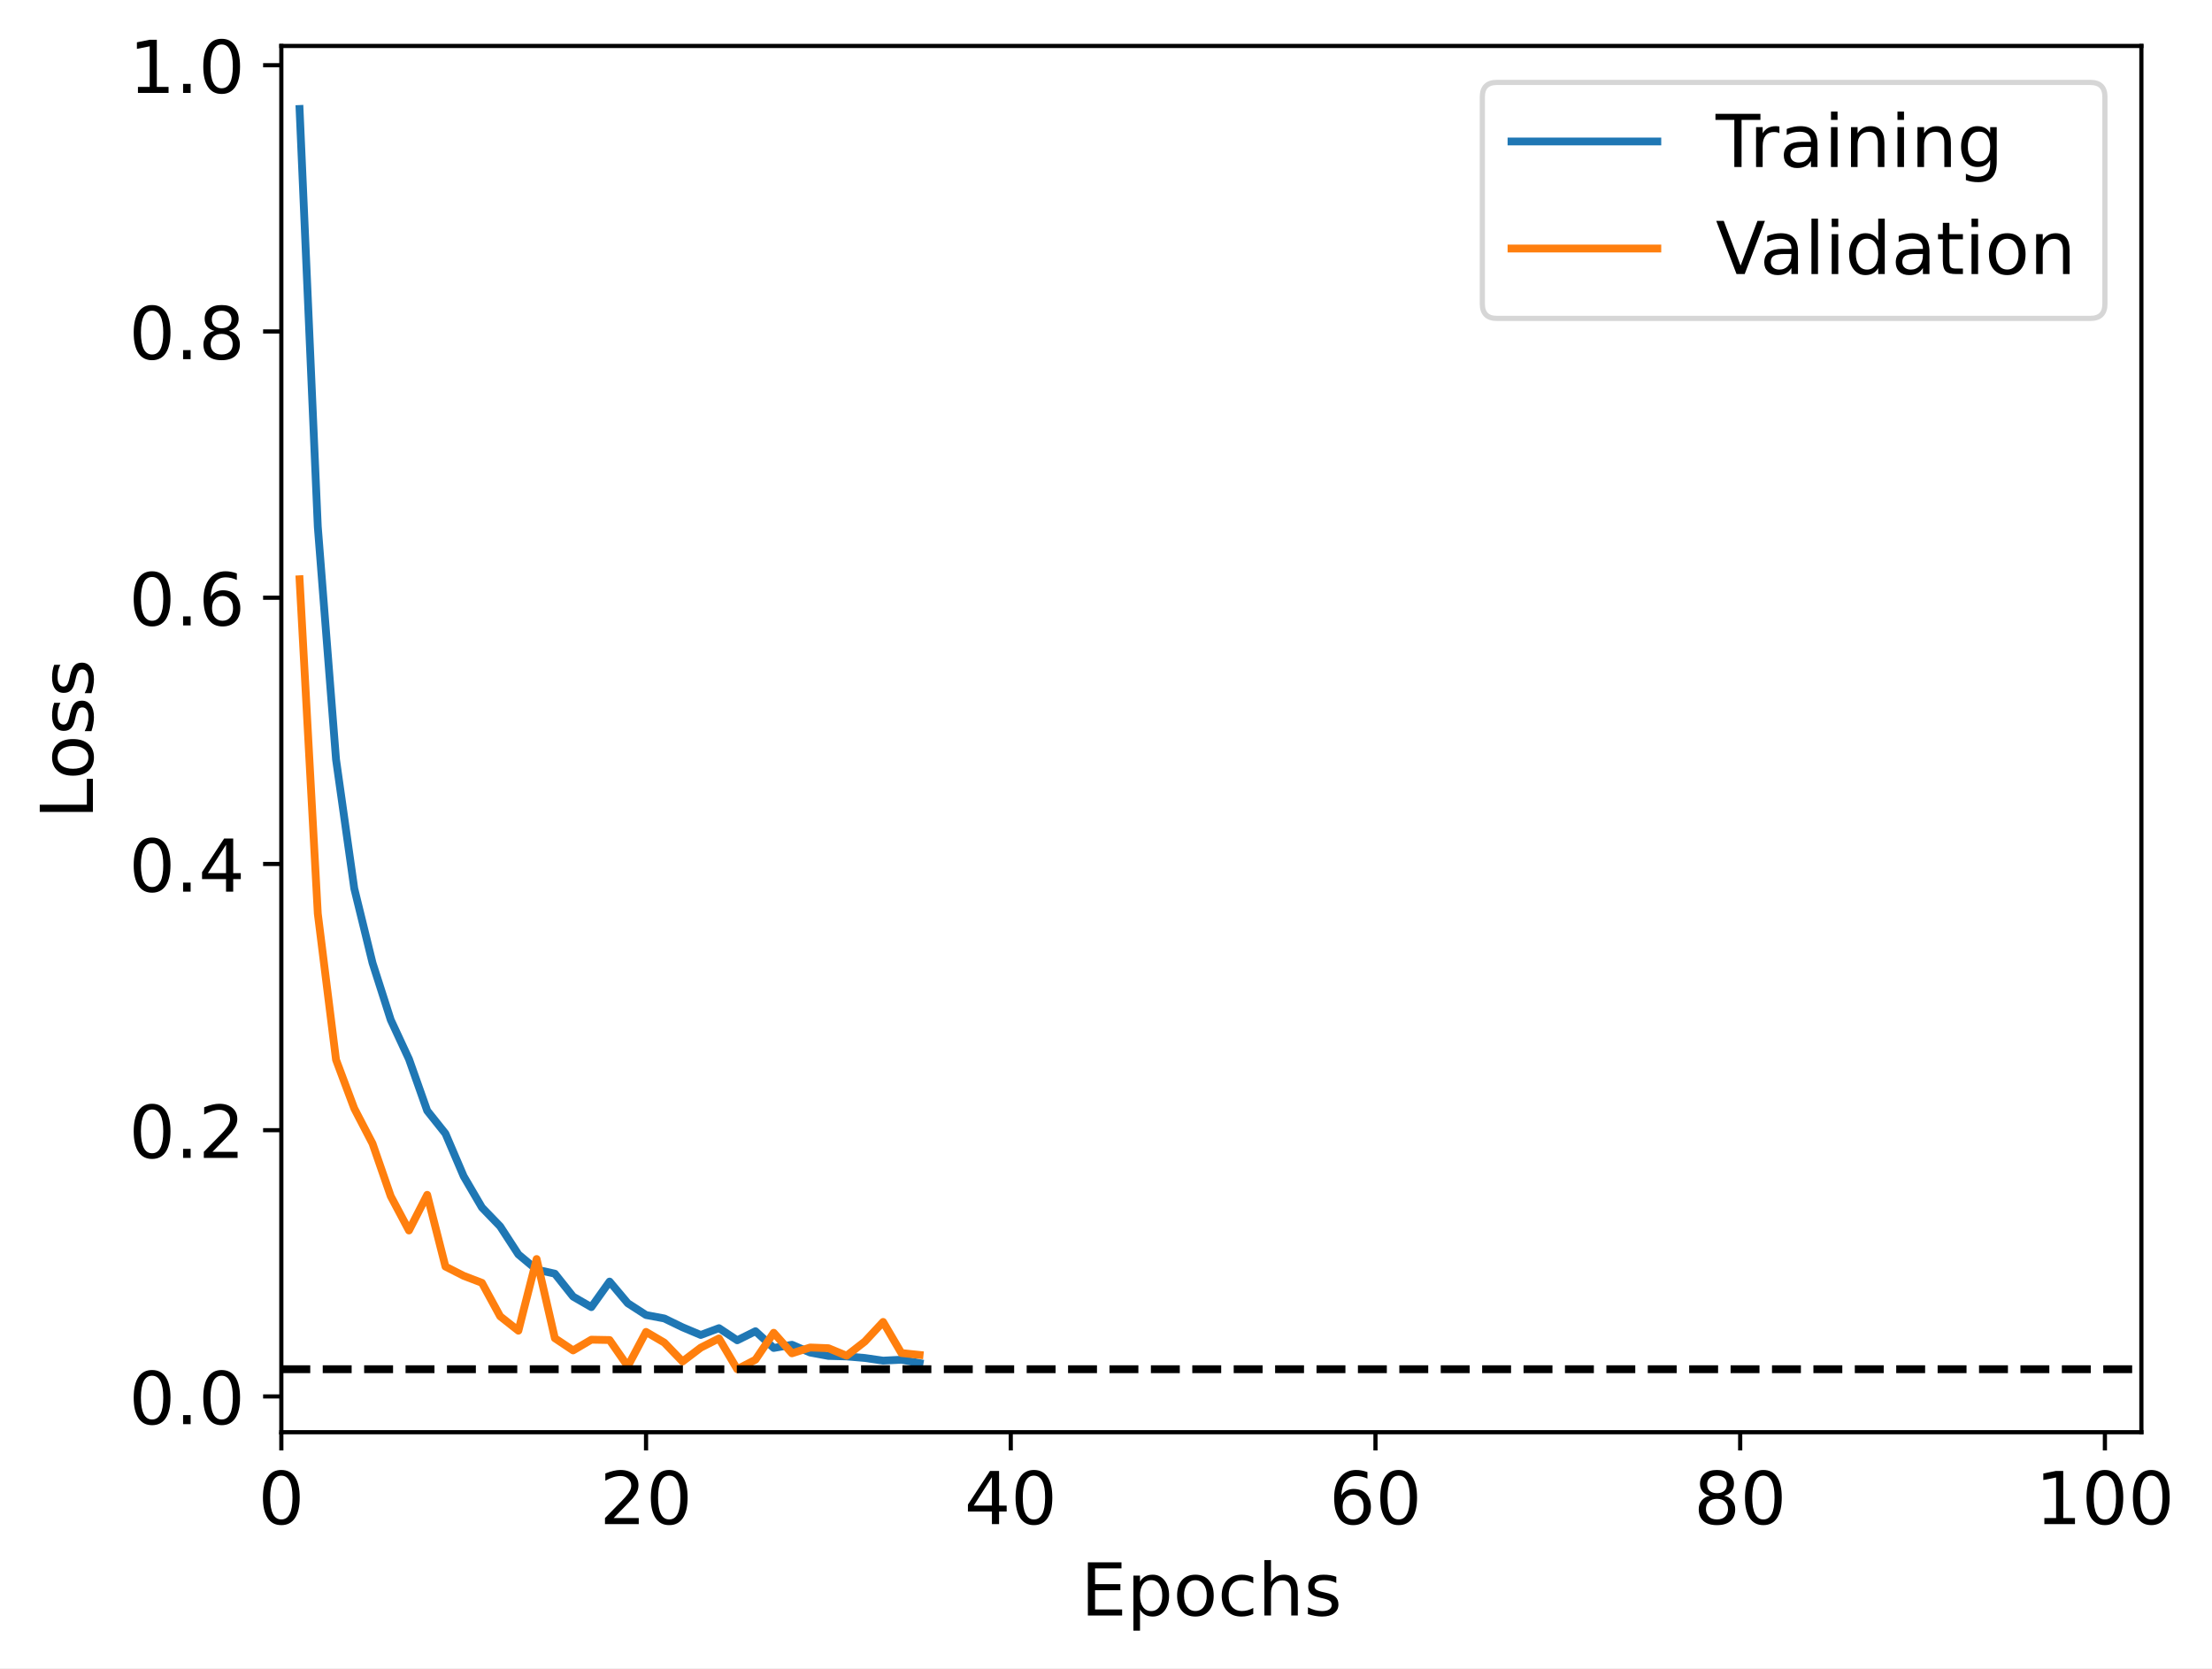
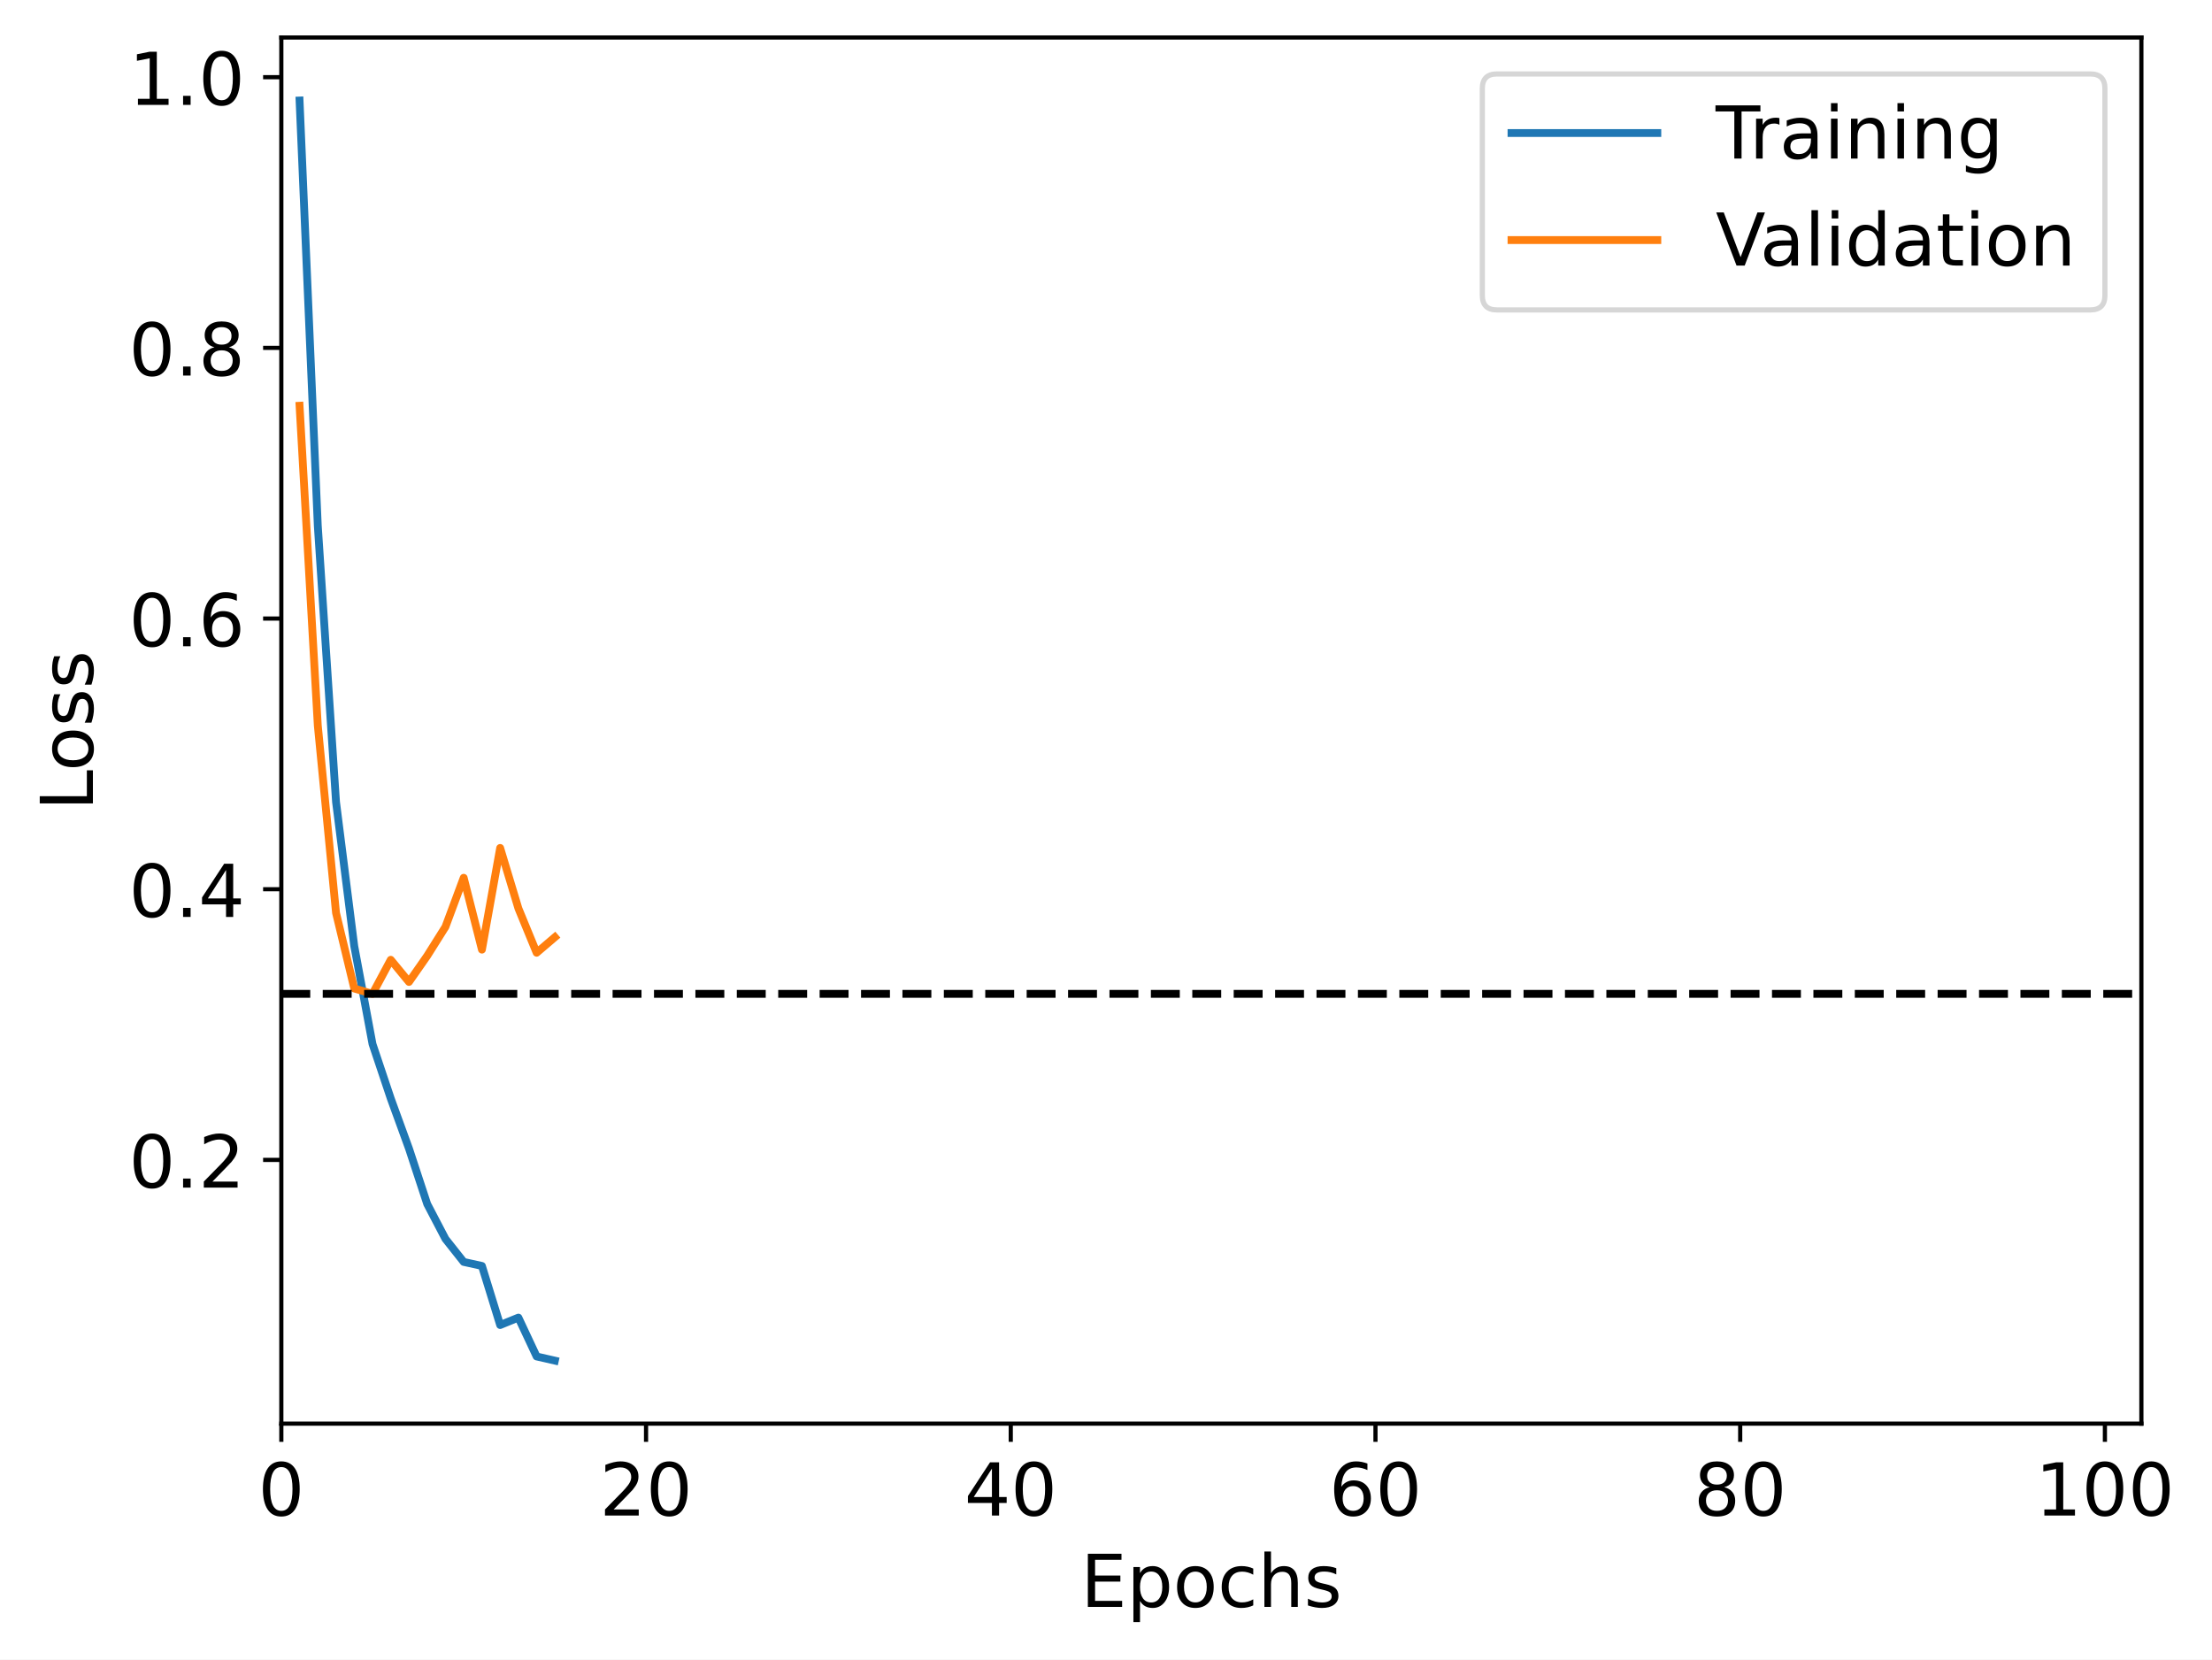
- <svg xmlns="http://www.w3.org/2000/svg" xmlns:xlink="http://www.w3.org/1999/xlink" width="424.693pt" height="320.233pt" viewBox="0 0 424.693 320.233" version="1.1">
+ <svg xmlns="http://www.w3.org/2000/svg" xmlns:xlink="http://www.w3.org/1999/xlink" width="424.693pt" height="318.611pt" viewBox="0 0 424.693 318.611" version="1.1">
  <defs>
    <style type="text/css">*{stroke-linejoin: round; stroke-linecap: butt}</style>
  </defs>
  <g id="figure_1">
    <g id="patch_1">
-       <path d="M 0 320.233  L 424.693 320.233  L 424.693 0  L 0 0  z " style="fill: #ffffff" />
+       <path d="M 0 318.611  L 424.693 318.611  L 424.693 0  L 0 0  z " style="fill: #ffffff" />
    </g>
    <g id="axes_1">
      <g id="patch_2">
-         <path d="M 54.014 274.934  L 411.134 274.934  L 411.134 8.822  L 54.014 8.822  z " style="fill: #ffffff" />
+         <path d="M 54.014 273.312  L 411.134 273.312  L 411.134 7.2  L 54.014 7.2  z " style="fill: #ffffff" />
      </g>
      <g id="matplotlib.axis_1">
        <g id="xtick_1">
          <g id="line2d_1">
            <defs>
-               <path id="m03feb5e856" d="M 0 0  L 0 3.5  " style="stroke: #000000; stroke-width: 0.8" />
-             </defs>
-             <g>
-               <use xlink:href="#m03feb5e856" x="54.014" y="274.934" style="stroke: #000000; stroke-width: 0.8" />
+               <path id="m2dd069dab0" d="M 0 0  L 0 3.5  " style="stroke: #000000; stroke-width: 0.8" />
+             </defs>
+             <g>
+               <use xlink:href="#m2dd069dab0" x="54.014" y="273.312" style="stroke: #000000; stroke-width: 0.8" />
            </g>
          </g>
          <g id="text_1">
-             <g transform="translate(49.56 292.5716) scale(0.14 -0.14)">
+             <g transform="translate(49.56 290.9498) scale(0.14 -0.14)">
              <defs>
                <path id="DejaVuSans-30" d="M 2034 4250  Q 1547 4250 1301 3770  Q 1056 3291 1056 2328  Q 1056 1369 1301 889  Q 1547 409 2034 409  Q 2525 409 2770 889  Q 3016 1369 3016 2328  Q 3016 3291 2770 3770  Q 2525 4250 2034 4250  z M 2034 4750  Q 2819 4750 3233 4129  Q 3647 3509 3647 2328  Q 3647 1150 3233 529  Q 2819 -91 2034 -91  Q 1250 -91 836 529  Q 422 1150 422 2328  Q 422 3509 836 4129  Q 1250 4750 2034 4750  z " transform="scale(0.015625)" />
              </defs>
              <use xlink:href="#DejaVuSans-30" />
            </g>
          </g>
        </g>
        <g id="xtick_2">
          <g id="line2d_2">
            <g>
-               <use xlink:href="#m03feb5e856" x="124.037" y="274.934" style="stroke: #000000; stroke-width: 0.8" />
+               <use xlink:href="#m2dd069dab0" x="124.037" y="273.312" style="stroke: #000000; stroke-width: 0.8" />
            </g>
          </g>
          <g id="text_2">
-             <g transform="translate(115.1298 292.5716) scale(0.14 -0.14)">
+             <g transform="translate(115.1298 290.9498) scale(0.14 -0.14)">
              <defs>
                <path id="DejaVuSans-32" d="M 1228 531  L 3431 531  L 3431 0  L 469 0  L 469 531  Q 828 903 1448 1529  Q 2069 2156 2228 2338  Q 2531 2678 2651 2914  Q 2772 3150 2772 3378  Q 2772 3750 2511 3984  Q 2250 4219 1831 4219  Q 1534 4219 1204 4116  Q 875 4013 500 3803  L 500 4441  Q 881 4594 1212 4672  Q 1544 4750 1819 4750  Q 2544 4750 2975 4387  Q 3406 4025 3406 3419  Q 3406 3131 3298 2873  Q 3191 2616 2906 2266  Q 2828 2175 2409 1742  Q 1991 1309 1228 531  z " transform="scale(0.015625)" />
              </defs>
              <use xlink:href="#DejaVuSans-32" />
              <use xlink:href="#DejaVuSans-30" x="63.623" />
            </g>
          </g>
        </g>
        <g id="xtick_3">
          <g id="line2d_3">
            <g>
-               <use xlink:href="#m03feb5e856" x="194.061" y="274.934" style="stroke: #000000; stroke-width: 0.8" />
+               <use xlink:href="#m2dd069dab0" x="194.061" y="273.312" style="stroke: #000000; stroke-width: 0.8" />
            </g>
          </g>
          <g id="text_3">
-             <g transform="translate(185.1533 292.5716) scale(0.14 -0.14)">
+             <g transform="translate(185.1533 290.9498) scale(0.14 -0.14)">
              <defs>
                <path id="DejaVuSans-34" d="M 2419 4116  L 825 1625  L 2419 1625  L 2419 4116  z M 2253 4666  L 3047 4666  L 3047 1625  L 3713 1625  L 3713 1100  L 3047 1100  L 3047 0  L 2419 0  L 2419 1100  L 313 1100  L 313 1709  L 2253 4666  z " transform="scale(0.015625)" />
              </defs>
              <use xlink:href="#DejaVuSans-34" />
              <use xlink:href="#DejaVuSans-30" x="63.623" />
            </g>
          </g>
        </g>
        <g id="xtick_4">
          <g id="line2d_4">
            <g>
-               <use xlink:href="#m03feb5e856" x="264.084" y="274.934" style="stroke: #000000; stroke-width: 0.8" />
+               <use xlink:href="#m2dd069dab0" x="264.084" y="273.312" style="stroke: #000000; stroke-width: 0.8" />
            </g>
          </g>
          <g id="text_4">
-             <g transform="translate(255.1768 292.5716) scale(0.14 -0.14)">
+             <g transform="translate(255.1768 290.9498) scale(0.14 -0.14)">
              <defs>
                <path id="DejaVuSans-36" d="M 2113 2584  Q 1688 2584 1439 2293  Q 1191 2003 1191 1497  Q 1191 994 1439 701  Q 1688 409 2113 409  Q 2538 409 2786 701  Q 3034 994 3034 1497  Q 3034 2003 2786 2293  Q 2538 2584 2113 2584  z M 3366 4563  L 3366 3988  Q 3128 4100 2886 4159  Q 2644 4219 2406 4219  Q 1781 4219 1451 3797  Q 1122 3375 1075 2522  Q 1259 2794 1537 2939  Q 1816 3084 2150 3084  Q 2853 3084 3261 2657  Q 3669 2231 3669 1497  Q 3669 778 3244 343  Q 2819 -91 2113 -91  Q 1303 -91 875 529  Q 447 1150 447 2328  Q 447 3434 972 4092  Q 1497 4750 2381 4750  Q 2619 4750 2861 4703  Q 3103 4656 3366 4563  z " transform="scale(0.015625)" />
              </defs>
              <use xlink:href="#DejaVuSans-36" />
              <use xlink:href="#DejaVuSans-30" x="63.623" />
            </g>
          </g>
        </g>
        <g id="xtick_5">
          <g id="line2d_5">
            <g>
-               <use xlink:href="#m03feb5e856" x="334.108" y="274.934" style="stroke: #000000; stroke-width: 0.8" />
+               <use xlink:href="#m2dd069dab0" x="334.108" y="273.312" style="stroke: #000000; stroke-width: 0.8" />
            </g>
          </g>
          <g id="text_5">
-             <g transform="translate(325.2004 292.5716) scale(0.14 -0.14)">
+             <g transform="translate(325.2004 290.9498) scale(0.14 -0.14)">
              <defs>
                <path id="DejaVuSans-38" d="M 2034 2216  Q 1584 2216 1326 1975  Q 1069 1734 1069 1313  Q 1069 891 1326 650  Q 1584 409 2034 409  Q 2484 409 2743 651  Q 3003 894 3003 1313  Q 3003 1734 2745 1975  Q 2488 2216 2034 2216  z M 1403 2484  Q 997 2584 770 2862  Q 544 3141 544 3541  Q 544 4100 942 4425  Q 1341 4750 2034 4750  Q 2731 4750 3128 4425  Q 3525 4100 3525 3541  Q 3525 3141 3298 2862  Q 3072 2584 2669 2484  Q 3125 2378 3379 2068  Q 3634 1759 3634 1313  Q 3634 634 3220 271  Q 2806 -91 2034 -91  Q 1263 -91 848 271  Q 434 634 434 1313  Q 434 1759 690 2068  Q 947 2378 1403 2484  z M 1172 3481  Q 1172 3119 1398 2916  Q 1625 2713 2034 2713  Q 2441 2713 2670 2916  Q 2900 3119 2900 3481  Q 2900 3844 2670 4047  Q 2441 4250 2034 4250  Q 1625 4250 1398 4047  Q 1172 3844 1172 3481  z " transform="scale(0.015625)" />
              </defs>
              <use xlink:href="#DejaVuSans-38" />
              <use xlink:href="#DejaVuSans-30" x="63.623" />
            </g>
          </g>
        </g>
        <g id="xtick_6">
          <g id="line2d_6">
            <g>
-               <use xlink:href="#m03feb5e856" x="404.131" y="274.934" style="stroke: #000000; stroke-width: 0.8" />
+               <use xlink:href="#m2dd069dab0" x="404.131" y="273.312" style="stroke: #000000; stroke-width: 0.8" />
            </g>
          </g>
          <g id="text_6">
-             <g transform="translate(390.7701 292.5716) scale(0.14 -0.14)">
+             <g transform="translate(390.7701 290.9498) scale(0.14 -0.14)">
              <defs>
                <path id="DejaVuSans-31" d="M 794 531  L 1825 531  L 1825 4091  L 703 3866  L 703 4441  L 1819 4666  L 2450 4666  L 2450 531  L 3481 531  L 3481 0  L 794 0  L 794 531  z " transform="scale(0.015625)" />
              </defs>
              <use xlink:href="#DejaVuSans-31" />
              <use xlink:href="#DejaVuSans-30" x="63.623" />
              <use xlink:href="#DejaVuSans-30" x="127.246" />
            </g>
          </g>
        </g>
        <g id="text_7">
-           <g transform="translate(207.4919 310.121) scale(0.14 -0.14)">
+           <g transform="translate(207.4919 308.4992) scale(0.14 -0.14)">
            <defs>
              <path id="DejaVuSans-45" d="M 628 4666  L 3578 4666  L 3578 4134  L 1259 4134  L 1259 2753  L 3481 2753  L 3481 2222  L 1259 2222  L 1259 531  L 3634 531  L 3634 0  L 628 0  L 628 4666  z " transform="scale(0.015625)" />
              <path id="DejaVuSans-70" d="M 1159 525  L 1159 -1331  L 581 -1331  L 581 3500  L 1159 3500  L 1159 2969  Q 1341 3281 1617 3432  Q 1894 3584 2278 3584  Q 2916 3584 3314 3078  Q 3713 2572 3713 1747  Q 3713 922 3314 415  Q 2916 -91 2278 -91  Q 1894 -91 1617 61  Q 1341 213 1159 525  z M 3116 1747  Q 3116 2381 2855 2742  Q 2594 3103 2138 3103  Q 1681 3103 1420 2742  Q 1159 2381 1159 1747  Q 1159 1113 1420 752  Q 1681 391 2138 391  Q 2594 391 2855 752  Q 3116 1113 3116 1747  z " transform="scale(0.015625)" />
              <path id="DejaVuSans-6f" d="M 1959 3097  Q 1497 3097 1228 2736  Q 959 2375 959 1747  Q 959 1119 1226 758  Q 1494 397 1959 397  Q 2419 397 2687 759  Q 2956 1122 2956 1747  Q 2956 2369 2687 2733  Q 2419 3097 1959 3097  z M 1959 3584  Q 2709 3584 3137 3096  Q 3566 2609 3566 1747  Q 3566 888 3137 398  Q 2709 -91 1959 -91  Q 1206 -91 779 398  Q 353 888 353 1747  Q 353 2609 779 3096  Q 1206 3584 1959 3584  z " transform="scale(0.015625)" />
              <path id="DejaVuSans-63" d="M 3122 3366  L 3122 2828  Q 2878 2963 2633 3030  Q 2388 3097 2138 3097  Q 1578 3097 1268 2742  Q 959 2388 959 1747  Q 959 1106 1268 751  Q 1578 397 2138 397  Q 2388 397 2633 464  Q 2878 531 3122 666  L 3122 134  Q 2881 22 2623 -34  Q 2366 -91 2075 -91  Q 1284 -91 818 406  Q 353 903 353 1747  Q 353 2603 823 3093  Q 1294 3584 2113 3584  Q 2378 3584 2631 3529  Q 2884 3475 3122 3366  z " transform="scale(0.015625)" />
              <path id="DejaVuSans-68" d="M 3513 2113  L 3513 0  L 2938 0  L 2938 2094  Q 2938 2591 2744 2837  Q 2550 3084 2163 3084  Q 1697 3084 1428 2787  Q 1159 2491 1159 1978  L 1159 0  L 581 0  L 581 4863  L 1159 4863  L 1159 2956  Q 1366 3272 1645 3428  Q 1925 3584 2291 3584  Q 2894 3584 3203 3211  Q 3513 2838 3513 2113  z " transform="scale(0.015625)" />
              <path id="DejaVuSans-73" d="M 2834 3397  L 2834 2853  Q 2591 2978 2328 3040  Q 2066 3103 1784 3103  Q 1356 3103 1142 2972  Q 928 2841 928 2578  Q 928 2378 1081 2264  Q 1234 2150 1697 2047  L 1894 2003  Q 2506 1872 2764 1633  Q 3022 1394 3022 966  Q 3022 478 2636 193  Q 2250 -91 1575 -91  Q 1294 -91 989 -36  Q 684 19 347 128  L 347 722  Q 666 556 975 473  Q 1284 391 1588 391  Q 1994 391 2212 530  Q 2431 669 2431 922  Q 2431 1156 2273 1281  Q 2116 1406 1581 1522  L 1381 1569  Q 847 1681 609 1914  Q 372 2147 372 2553  Q 372 3047 722 3315  Q 1072 3584 1716 3584  Q 2034 3584 2315 3537  Q 2597 3491 2834 3397  z " transform="scale(0.015625)" />
            </defs>
            <use xlink:href="#DejaVuSans-45" />
            <use xlink:href="#DejaVuSans-70" x="63.184" />
            <use xlink:href="#DejaVuSans-6f" x="126.66" />
            <use xlink:href="#DejaVuSans-63" x="187.842" />
            <use xlink:href="#DejaVuSans-68" x="242.822" />
            <use xlink:href="#DejaVuSans-73" x="306.201" />
          </g>
        </g>
      </g>
      <g id="matplotlib.axis_2">
        <g id="ytick_1">
          <g id="line2d_7">
            <defs>
-               <path id="m8678211034" d="M 0 0  L -3.5 0  " style="stroke: #000000; stroke-width: 0.8" />
-             </defs>
-             <g>
-               <use xlink:href="#m8678211034" x="54.014" y="268.067" style="stroke: #000000; stroke-width: 0.8" />
+               <path id="m604fb64283" d="M 0 0  L -3.5 0  " style="stroke: #000000; stroke-width: 0.8" />
+             </defs>
+             <g>
+               <use xlink:href="#m604fb64283" x="54.014" y="222.68" style="stroke: #000000; stroke-width: 0.8" />
            </g>
          </g>
          <g id="text_8">
-             <g transform="translate(24.74938 273.3857) scale(0.14 -0.14)">
+             <g transform="translate(24.74938 227.9986) scale(0.14 -0.14)">
              <defs>
                <path id="DejaVuSans-2e" d="M 684 794  L 1344 794  L 1344 0  L 684 0  L 684 794  z " transform="scale(0.015625)" />
              </defs>
              <use xlink:href="#DejaVuSans-30" />
              <use xlink:href="#DejaVuSans-2e" x="63.623" />
-               <use xlink:href="#DejaVuSans-30" x="95.41" />
+               <use xlink:href="#DejaVuSans-32" x="95.41" />
            </g>
          </g>
        </g>
        <g id="ytick_2">
          <g id="line2d_8">
            <g>
-               <use xlink:href="#m8678211034" x="54.014" y="216.957" style="stroke: #000000; stroke-width: 0.8" />
+               <use xlink:href="#m604fb64283" x="54.014" y="170.714" style="stroke: #000000; stroke-width: 0.8" />
            </g>
          </g>
          <g id="text_9">
-             <g transform="translate(24.74938 222.2761) scale(0.14 -0.14)">
-               <use xlink:href="#DejaVuSans-30" />
-               <use xlink:href="#DejaVuSans-2e" x="63.623" />
-               <use xlink:href="#DejaVuSans-32" x="95.41" />
+             <g transform="translate(24.74938 176.033) scale(0.14 -0.14)">
+               <use xlink:href="#DejaVuSans-30" />
+               <use xlink:href="#DejaVuSans-2e" x="63.623" />
+               <use xlink:href="#DejaVuSans-34" x="95.41" />
            </g>
          </g>
        </g>
        <g id="ytick_3">
          <g id="line2d_9">
            <g>
-               <use xlink:href="#m8678211034" x="54.014" y="165.848" style="stroke: #000000; stroke-width: 0.8" />
+               <use xlink:href="#m604fb64283" x="54.014" y="118.749" style="stroke: #000000; stroke-width: 0.8" />
            </g>
          </g>
          <g id="text_10">
-             <g transform="translate(24.74938 171.1666) scale(0.14 -0.14)">
-               <use xlink:href="#DejaVuSans-30" />
-               <use xlink:href="#DejaVuSans-2e" x="63.623" />
-               <use xlink:href="#DejaVuSans-34" x="95.41" />
+             <g transform="translate(24.74938 124.0674) scale(0.14 -0.14)">
+               <use xlink:href="#DejaVuSans-30" />
+               <use xlink:href="#DejaVuSans-2e" x="63.623" />
+               <use xlink:href="#DejaVuSans-36" x="95.41" />
            </g>
          </g>
        </g>
        <g id="ytick_4">
          <g id="line2d_10">
            <g>
-               <use xlink:href="#m8678211034" x="54.014" y="114.738" style="stroke: #000000; stroke-width: 0.8" />
+               <use xlink:href="#m604fb64283" x="54.014" y="66.783" style="stroke: #000000; stroke-width: 0.8" />
            </g>
          </g>
          <g id="text_11">
-             <g transform="translate(24.74938 120.057) scale(0.14 -0.14)">
-               <use xlink:href="#DejaVuSans-30" />
-               <use xlink:href="#DejaVuSans-2e" x="63.623" />
-               <use xlink:href="#DejaVuSans-36" x="95.41" />
+             <g transform="translate(24.74938 72.10183) scale(0.14 -0.14)">
+               <use xlink:href="#DejaVuSans-30" />
+               <use xlink:href="#DejaVuSans-2e" x="63.623" />
+               <use xlink:href="#DejaVuSans-38" x="95.41" />
            </g>
          </g>
        </g>
        <g id="ytick_5">
          <g id="line2d_11">
            <g>
-               <use xlink:href="#m8678211034" x="54.014" y="63.628" style="stroke: #000000; stroke-width: 0.8" />
+               <use xlink:href="#m604fb64283" x="54.014" y="14.817" style="stroke: #000000; stroke-width: 0.8" />
            </g>
          </g>
          <g id="text_12">
-             <g transform="translate(24.74938 68.9474) scale(0.14 -0.14)">
-               <use xlink:href="#DejaVuSans-30" />
-               <use xlink:href="#DejaVuSans-2e" x="63.623" />
-               <use xlink:href="#DejaVuSans-38" x="95.41" />
-             </g>
-           </g>
-         </g>
-         <g id="ytick_6">
-           <g id="line2d_12">
-             <g>
-               <use xlink:href="#m8678211034" x="54.014" y="12.519" style="stroke: #000000; stroke-width: 0.8" />
-             </g>
-           </g>
-           <g id="text_13">
-             <g transform="translate(24.74938 17.83781) scale(0.14 -0.14)">
+             <g transform="translate(24.74938 20.13623) scale(0.14 -0.14)">
              <use xlink:href="#DejaVuSans-31" />
              <use xlink:href="#DejaVuSans-2e" x="63.623" />
              <use xlink:href="#DejaVuSans-30" x="95.41" />
            </g>
          </g>
        </g>
-         <g id="text_14">
-           <g transform="translate(17.83781 157.2319) rotate(-90) scale(0.14 -0.14)">
+         <g id="text_13">
+           <g transform="translate(17.83781 155.6101) rotate(-90) scale(0.14 -0.14)">
            <defs>
              <path id="DejaVuSans-4c" d="M 628 4666  L 1259 4666  L 1259 531  L 3531 531  L 3531 0  L 628 0  L 628 4666  z " transform="scale(0.015625)" />
            </defs>
            <use xlink:href="#DejaVuSans-4c" />
            <use xlink:href="#DejaVuSans-6f" x="53.963" />
            <use xlink:href="#DejaVuSans-73" x="115.145" />
            <use xlink:href="#DejaVuSans-73" x="167.244" />
          </g>
        </g>
      </g>
+       <g id="line2d_12">
+         <path d="M 57.515 19.296  L 61.016 100.959  L 64.517 153.962  L 68.018 181.644  L 71.52 200.437  L 75.021 210.881  L 78.522 220.501  L 82.023 231.149  L 85.524 237.845  L 89.026 242.266  L 92.527 243.037  L 96.028 254.383  L 99.529 252.954  L 103.03 260.417  L 106.531 261.216  " clip-path="url(#pb629cabc0e)" style="fill: none; stroke: #1f77b4; stroke-width: 1.5; stroke-linecap: square" />
+       </g>
      <g id="line2d_13">
-         <path d="M 57.515 20.918  L 61.016 101.12  L 64.517 145.784  L 68.018 170.559  L 71.52 184.842  L 75.021 195.774  L 78.522 203.315  L 82.023 213.218  L 85.524 217.608  L 89.026 225.807  L 92.527 231.793  L 96.028 235.419  L 99.529 240.804  L 103.03 243.727  L 106.531 244.5  L 110.033 248.899  L 113.534 250.921  L 117.035 246.019  L 120.536 250.18  L 124.037 252.438  L 127.538 253.095  L 131.04 254.791  L 134.541 256.266  L 138.042 254.959  L 141.543 257.288  L 145.044 255.548  L 148.546 258.763  L 152.047 258.146  L 155.548 259.64  L 159.049 260.289  L 162.55 260.386  L 166.051 260.685  L 169.553 261.194  L 173.054 261.018  L 176.555 261.663  " clip-path="url(#pa9b42c6e98)" style="fill: none; stroke: #1f77b4; stroke-width: 1.5; stroke-linecap: square" />
+         <path d="M 57.515 77.895  L 61.016 139.287  L 64.517 175.257  L 68.018 189.777  L 71.52 190.802  L 75.021 184.263  L 78.522 188.515  L 82.023 183.502  L 85.524 177.935  L 89.026 168.516  L 92.527 182.314  L 96.028 162.791  L 99.529 174.395  L 103.03 182.909  L 106.531 179.923  " clip-path="url(#pb629cabc0e)" style="fill: none; stroke: #ff7f0e; stroke-width: 1.5; stroke-linecap: square" />
      </g>
      <g id="line2d_14">
-         <path d="M 57.515 111.196  L 61.016 175.381  L 64.517 203.437  L 68.018 212.785  L 71.52 219.518  L 75.021 229.624  L 78.522 236.211  L 82.023 229.366  L 85.524 243.137  L 89.026 244.916  L 92.527 246.257  L 96.028 252.684  L 99.529 255.446  L 103.03 241.687  L 106.531 256.891  L 110.033 259.231  L 113.534 257.172  L 117.035 257.237  L 120.536 262.276  L 124.037 255.677  L 127.538 257.73  L 131.04 261.364  L 134.541 258.704  L 138.042 256.93  L 141.543 262.838  L 145.044 261.019  L 148.546 255.844  L 152.047 259.791  L 155.548 258.67  L 159.049 258.805  L 162.55 260.248  L 166.051 257.521  L 169.553 253.764  L 173.054 259.733  L 176.555 260.097  " clip-path="url(#pa9b42c6e98)" style="fill: none; stroke: #ff7f0e; stroke-width: 1.5; stroke-linecap: square" />
-       </g>
-       <g id="line2d_15">
-         <path d="M 54.014 262.838  L 411.134 262.838  " clip-path="url(#pa9b42c6e98)" style="fill: none; stroke-dasharray: 5.55,2.4; stroke-dashoffset: 0; stroke: #000000; stroke-width: 1.5" />
+         <path d="M 54.014 190.802  L 411.134 190.802  " clip-path="url(#pb629cabc0e)" style="fill: none; stroke-dasharray: 5.55,2.4; stroke-dashoffset: 0; stroke: #000000; stroke-width: 1.5" />
      </g>
      <g id="patch_3">
-         <path d="M 54.014 274.934  L 54.014 8.822  " style="fill: none; stroke: #000000; stroke-width: 0.8; stroke-linejoin: miter; stroke-linecap: square" />
+         <path d="M 54.014 273.312  L 54.014 7.2  " style="fill: none; stroke: #000000; stroke-width: 0.8; stroke-linejoin: miter; stroke-linecap: square" />
      </g>
      <g id="patch_4">
-         <path d="M 411.134 274.934  L 411.134 8.822  " style="fill: none; stroke: #000000; stroke-width: 0.8; stroke-linejoin: miter; stroke-linecap: square" />
+         <path d="M 411.134 273.312  L 411.134 7.2  " style="fill: none; stroke: #000000; stroke-width: 0.8; stroke-linejoin: miter; stroke-linecap: square" />
      </g>
      <g id="patch_5">
-         <path d="M 54.014 274.934  L 411.134 274.934  " style="fill: none; stroke: #000000; stroke-width: 0.8; stroke-linejoin: miter; stroke-linecap: square" />
+         <path d="M 54.014 273.312  L 411.134 273.312  " style="fill: none; stroke: #000000; stroke-width: 0.8; stroke-linejoin: miter; stroke-linecap: square" />
      </g>
      <g id="patch_6">
-         <path d="M 54.014 8.822  L 411.134 8.822  " style="fill: none; stroke: #000000; stroke-width: 0.8; stroke-linejoin: miter; stroke-linecap: square" />
+         <path d="M 54.014 7.2  L 411.134 7.2  " style="fill: none; stroke: #000000; stroke-width: 0.8; stroke-linejoin: miter; stroke-linecap: square" />
      </g>
      <g id="legend_1">
        <g id="patch_7">
-           <path d="M 287.4 61.121  L 401.334 61.121  Q 404.134 61.121 404.134 58.321  L 404.134 18.622  Q 404.134 15.822 401.334 15.822  L 287.4 15.822  Q 284.6 15.822 284.6 18.622  L 284.6 58.321  Q 284.6 61.121 287.4 61.121  z " style="fill: #ffffff; opacity: 0.8; stroke: #cccccc; stroke-linejoin: miter" />
-         </g>
-         <g id="line2d_16">
-           <path d="M 290.2 27.16  L 304.2 27.16  L 318.2 27.16  " style="fill: none; stroke: #1f77b4; stroke-width: 1.5; stroke-linecap: square" />
-         </g>
-         <g id="text_15">
-           <g transform="translate(329.4 32.05962) scale(0.14 -0.14)">
+           <path d="M 287.4 59.499  L 401.334 59.499  Q 404.134 59.499 404.134 56.699  L 404.134 17  Q 404.134 14.2 401.334 14.2  L 287.4 14.2  Q 284.6 14.2 284.6 17  L 284.6 56.699  Q 284.6 59.499 287.4 59.499  z " style="fill: #ffffff; opacity: 0.8; stroke: #cccccc; stroke-linejoin: miter" />
+         </g>
+         <g id="line2d_15">
+           <path d="M 290.2 25.538  L 304.2 25.538  L 318.2 25.538  " style="fill: none; stroke: #1f77b4; stroke-width: 1.5; stroke-linecap: square" />
+         </g>
+         <g id="text_14">
+           <g transform="translate(329.4 30.43781) scale(0.14 -0.14)">
            <defs>
              <path id="DejaVuSans-54" d="M -19 4666  L 3928 4666  L 3928 4134  L 2272 4134  L 2272 0  L 1638 0  L 1638 4134  L -19 4134  L -19 4666  z " transform="scale(0.015625)" />
              <path id="DejaVuSans-72" d="M 2631 2963  Q 2534 3019 2420 3045  Q 2306 3072 2169 3072  Q 1681 3072 1420 2755  Q 1159 2438 1159 1844  L 1159 0  L 581 0  L 581 3500  L 1159 3500  L 1159 2956  Q 1341 3275 1631 3429  Q 1922 3584 2338 3584  Q 2397 3584 2469 3576  Q 2541 3569 2628 3553  L 2631 2963  z " transform="scale(0.015625)" />
              <path id="DejaVuSans-61" d="M 2194 1759  Q 1497 1759 1228 1600  Q 959 1441 959 1056  Q 959 750 1161 570  Q 1363 391 1709 391  Q 2188 391 2477 730  Q 2766 1069 2766 1631  L 2766 1759  L 2194 1759  z M 3341 1997  L 3341 0  L 2766 0  L 2766 531  Q 2569 213 2275 61  Q 1981 -91 1556 -91  Q 1019 -91 701 211  Q 384 513 384 1019  Q 384 1609 779 1909  Q 1175 2209 1959 2209  L 2766 2209  L 2766 2266  Q 2766 2663 2505 2880  Q 2244 3097 1772 3097  Q 1472 3097 1187 3025  Q 903 2953 641 2809  L 641 3341  Q 956 3463 1253 3523  Q 1550 3584 1831 3584  Q 2591 3584 2966 3190  Q 3341 2797 3341 1997  z " transform="scale(0.015625)" />
              <path id="DejaVuSans-69" d="M 603 3500  L 1178 3500  L 1178 0  L 603 0  L 603 3500  z M 603 4863  L 1178 4863  L 1178 4134  L 603 4134  L 603 4863  z " transform="scale(0.015625)" />
              <path id="DejaVuSans-6e" d="M 3513 2113  L 3513 0  L 2938 0  L 2938 2094  Q 2938 2591 2744 2837  Q 2550 3084 2163 3084  Q 1697 3084 1428 2787  Q 1159 2491 1159 1978  L 1159 0  L 581 0  L 581 3500  L 1159 3500  L 1159 2956  Q 1366 3272 1645 3428  Q 1925 3584 2291 3584  Q 2894 3584 3203 3211  Q 3513 2838 3513 2113  z " transform="scale(0.015625)" />
              <path id="DejaVuSans-67" d="M 2906 1791  Q 2906 2416 2648 2759  Q 2391 3103 1925 3103  Q 1463 3103 1205 2759  Q 947 2416 947 1791  Q 947 1169 1205 825  Q 1463 481 1925 481  Q 2391 481 2648 825  Q 2906 1169 2906 1791  z M 3481 434  Q 3481 -459 3084 -895  Q 2688 -1331 1869 -1331  Q 1566 -1331 1297 -1286  Q 1028 -1241 775 -1147  L 775 -588  Q 1028 -725 1275 -790  Q 1522 -856 1778 -856  Q 2344 -856 2625 -561  Q 2906 -266 2906 331  L 2906 616  Q 2728 306 2450 153  Q 2172 0 1784 0  Q 1141 0 747 490  Q 353 981 353 1791  Q 353 2603 747 3093  Q 1141 3584 1784 3584  Q 2172 3584 2450 3431  Q 2728 3278 2906 2969  L 2906 3500  L 3481 3500  L 3481 434  z " transform="scale(0.015625)" />
            </defs>
            <use xlink:href="#DejaVuSans-54" />
            <use xlink:href="#DejaVuSans-72" x="46.334" />
            <use xlink:href="#DejaVuSans-61" x="87.447" />
            <use xlink:href="#DejaVuSans-69" x="148.727" />
            <use xlink:href="#DejaVuSans-6e" x="176.51" />
            <use xlink:href="#DejaVuSans-69" x="239.889" />
            <use xlink:href="#DejaVuSans-6e" x="267.672" />
            <use xlink:href="#DejaVuSans-67" x="331.051" />
          </g>
        </g>
-         <g id="line2d_17">
-           <path d="M 290.2 47.709  L 304.2 47.709  L 318.2 47.709  " style="fill: none; stroke: #ff7f0e; stroke-width: 1.5; stroke-linecap: square" />
-         </g>
-         <g id="text_16">
-           <g transform="translate(329.4 52.60899) scale(0.14 -0.14)">
+         <g id="line2d_16">
+           <path d="M 290.2 46.087  L 304.2 46.087  L 318.2 46.087  " style="fill: none; stroke: #ff7f0e; stroke-width: 1.5; stroke-linecap: square" />
+         </g>
+         <g id="text_15">
+           <g transform="translate(329.4 50.98719) scale(0.14 -0.14)">
            <defs>
              <path id="DejaVuSans-56" d="M 1831 0  L 50 4666  L 709 4666  L 2188 738  L 3669 4666  L 4325 4666  L 2547 0  L 1831 0  z " transform="scale(0.015625)" />
              <path id="DejaVuSans-6c" d="M 603 4863  L 1178 4863  L 1178 0  L 603 0  L 603 4863  z " transform="scale(0.015625)" />
              <path id="DejaVuSans-64" d="M 2906 2969  L 2906 4863  L 3481 4863  L 3481 0  L 2906 0  L 2906 525  Q 2725 213 2448 61  Q 2172 -91 1784 -91  Q 1150 -91 751 415  Q 353 922 353 1747  Q 353 2572 751 3078  Q 1150 3584 1784 3584  Q 2172 3584 2448 3432  Q 2725 3281 2906 2969  z M 947 1747  Q 947 1113 1208 752  Q 1469 391 1925 391  Q 2381 391 2643 752  Q 2906 1113 2906 1747  Q 2906 2381 2643 2742  Q 2381 3103 1925 3103  Q 1469 3103 1208 2742  Q 947 2381 947 1747  z " transform="scale(0.015625)" />
              <path id="DejaVuSans-74" d="M 1172 4494  L 1172 3500  L 2356 3500  L 2356 3053  L 1172 3053  L 1172 1153  Q 1172 725 1289 603  Q 1406 481 1766 481  L 2356 481  L 2356 0  L 1766 0  Q 1100 0 847 248  Q 594 497 594 1153  L 594 3053  L 172 3053  L 172 3500  L 594 3500  L 594 4494  L 1172 4494  z " transform="scale(0.015625)" />
            </defs>
            <use xlink:href="#DejaVuSans-56" />
            <use xlink:href="#DejaVuSans-61" x="60.658" />
            <use xlink:href="#DejaVuSans-6c" x="121.938" />
            <use xlink:href="#DejaVuSans-69" x="149.721" />
            <use xlink:href="#DejaVuSans-64" x="177.504" />
            <use xlink:href="#DejaVuSans-61" x="240.98" />
            <use xlink:href="#DejaVuSans-74" x="302.26" />
            <use xlink:href="#DejaVuSans-69" x="341.469" />
            <use xlink:href="#DejaVuSans-6f" x="369.252" />
            <use xlink:href="#DejaVuSans-6e" x="430.434" />
          </g>
        </g>
      </g>
    </g>
  </g>
  <defs>
-     <clipPath id="pa9b42c6e98">
-       <rect x="54.014" y="8.822" width="357.12" height="266.112" />
+     <clipPath id="pb629cabc0e">
+       <rect x="54.014" y="7.2" width="357.12" height="266.112" />
    </clipPath>
  </defs>
</svg>
